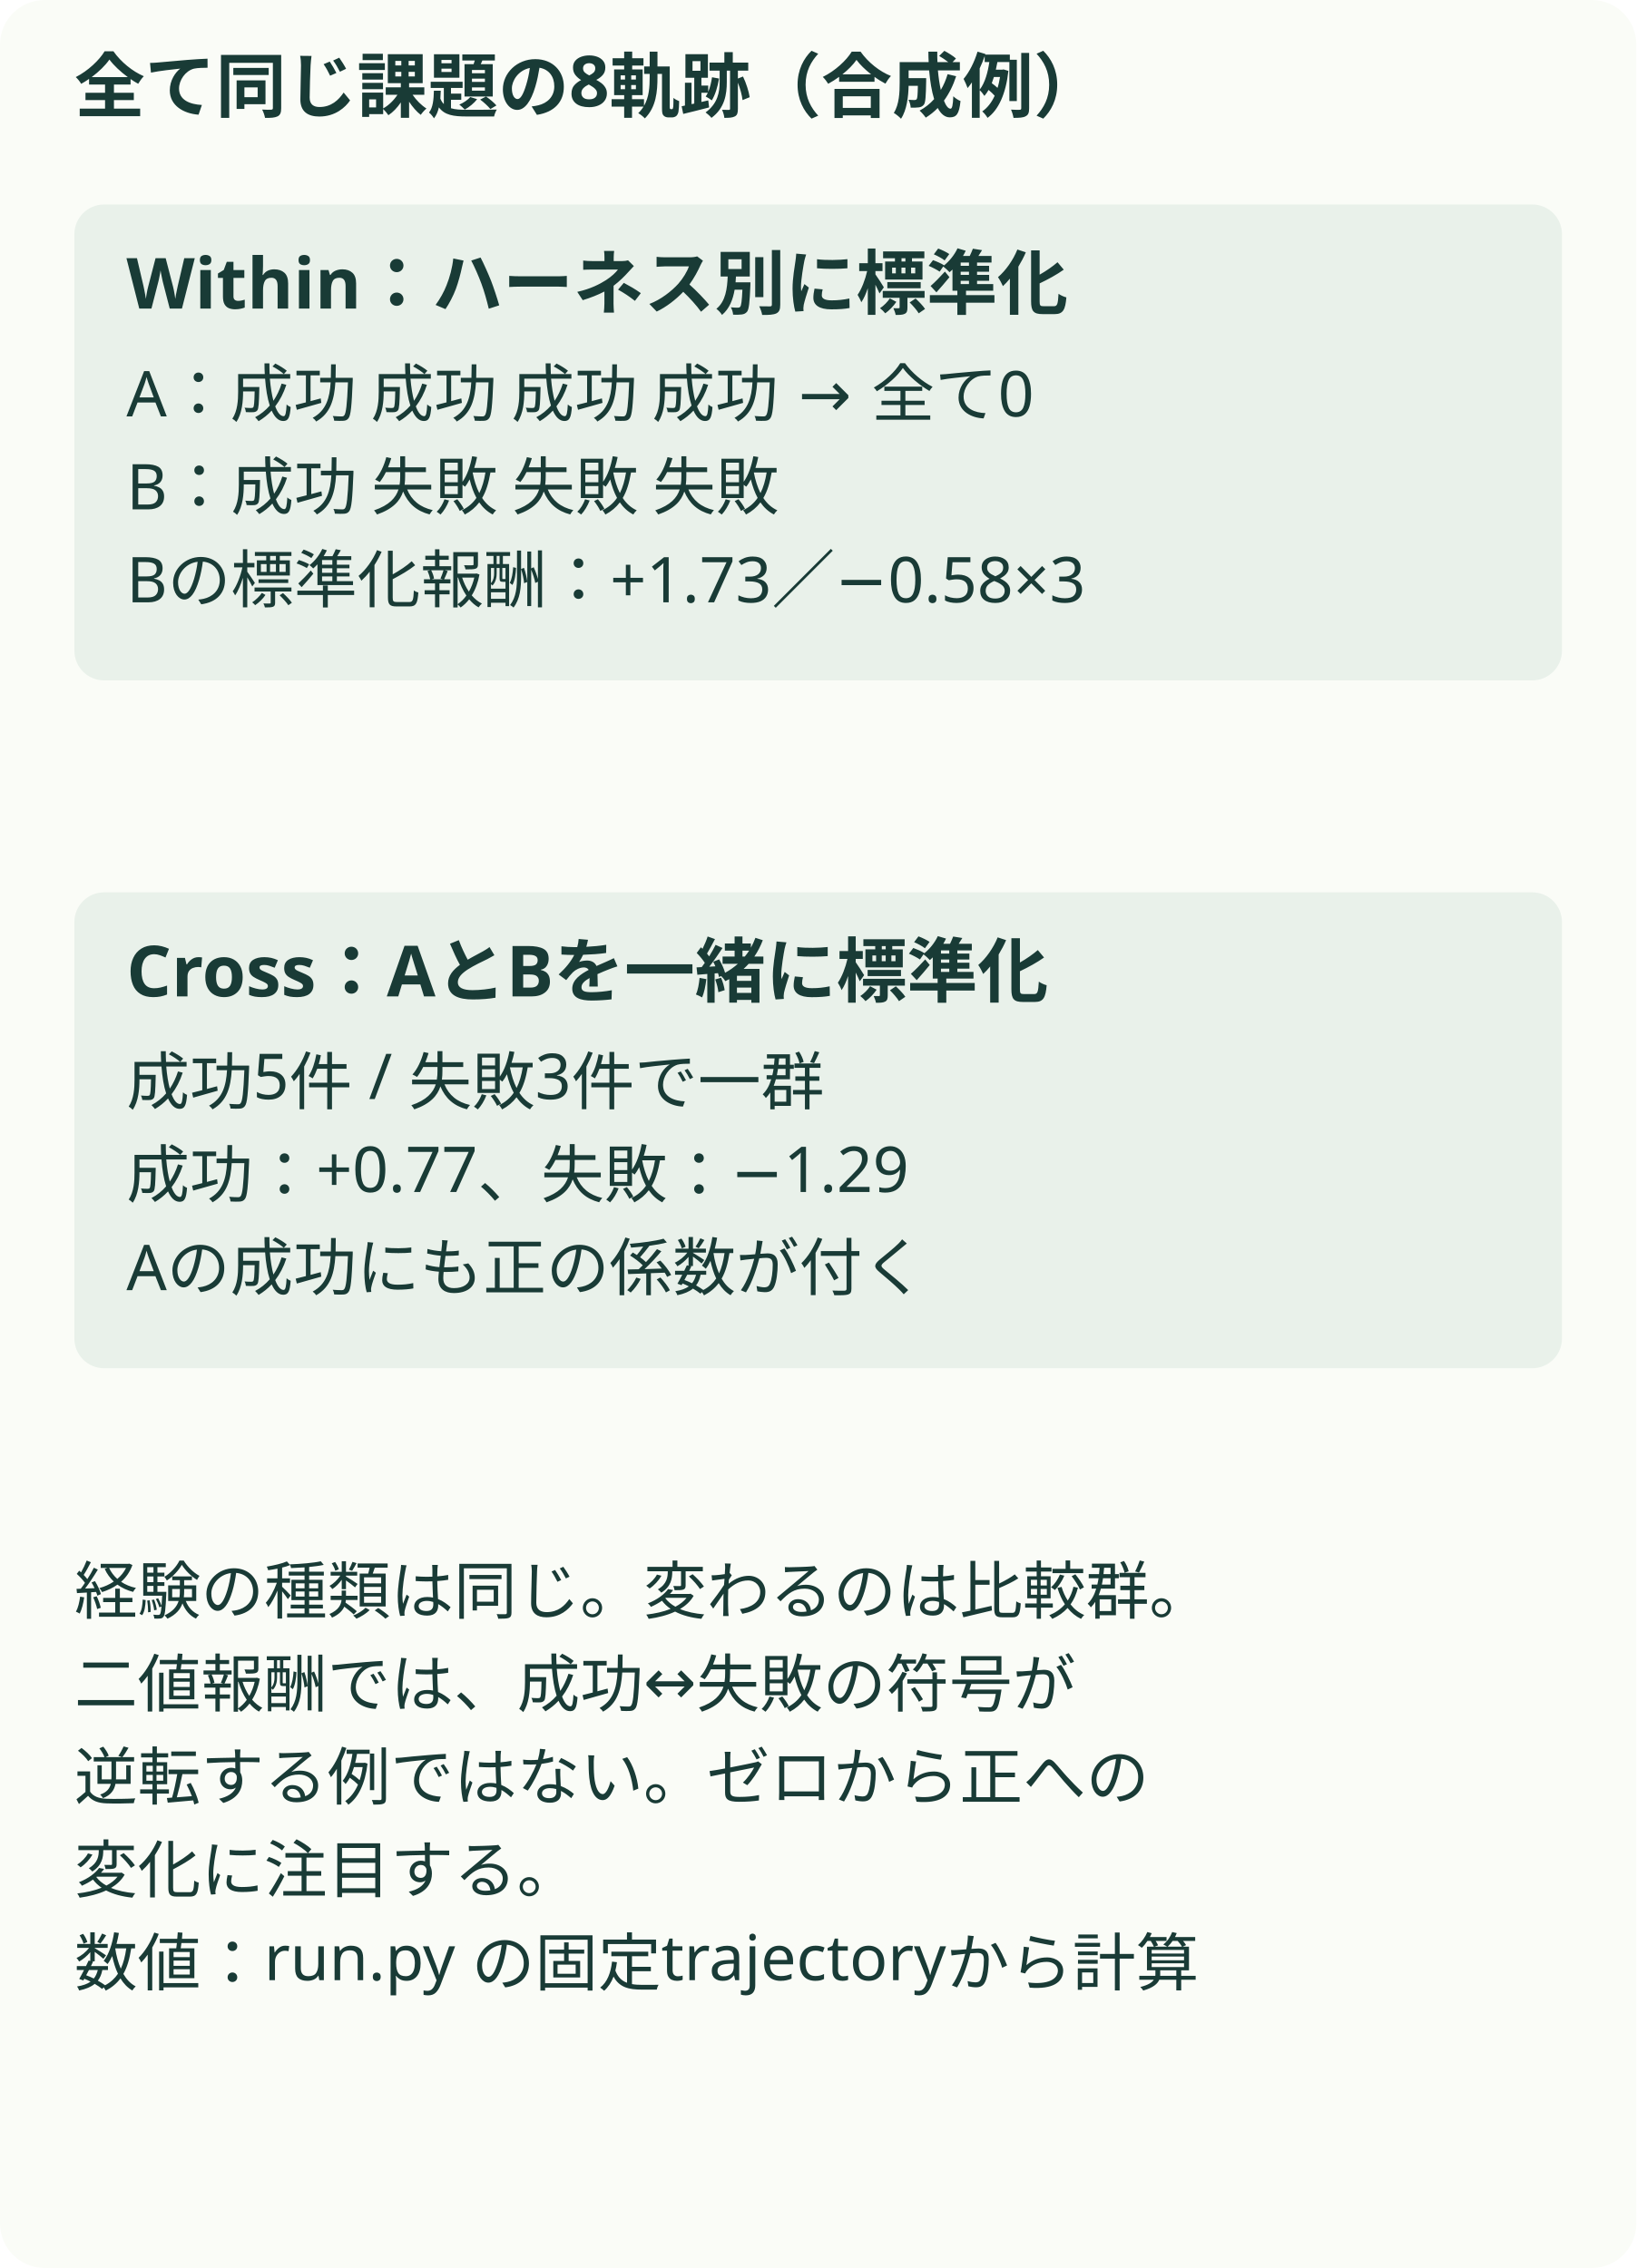
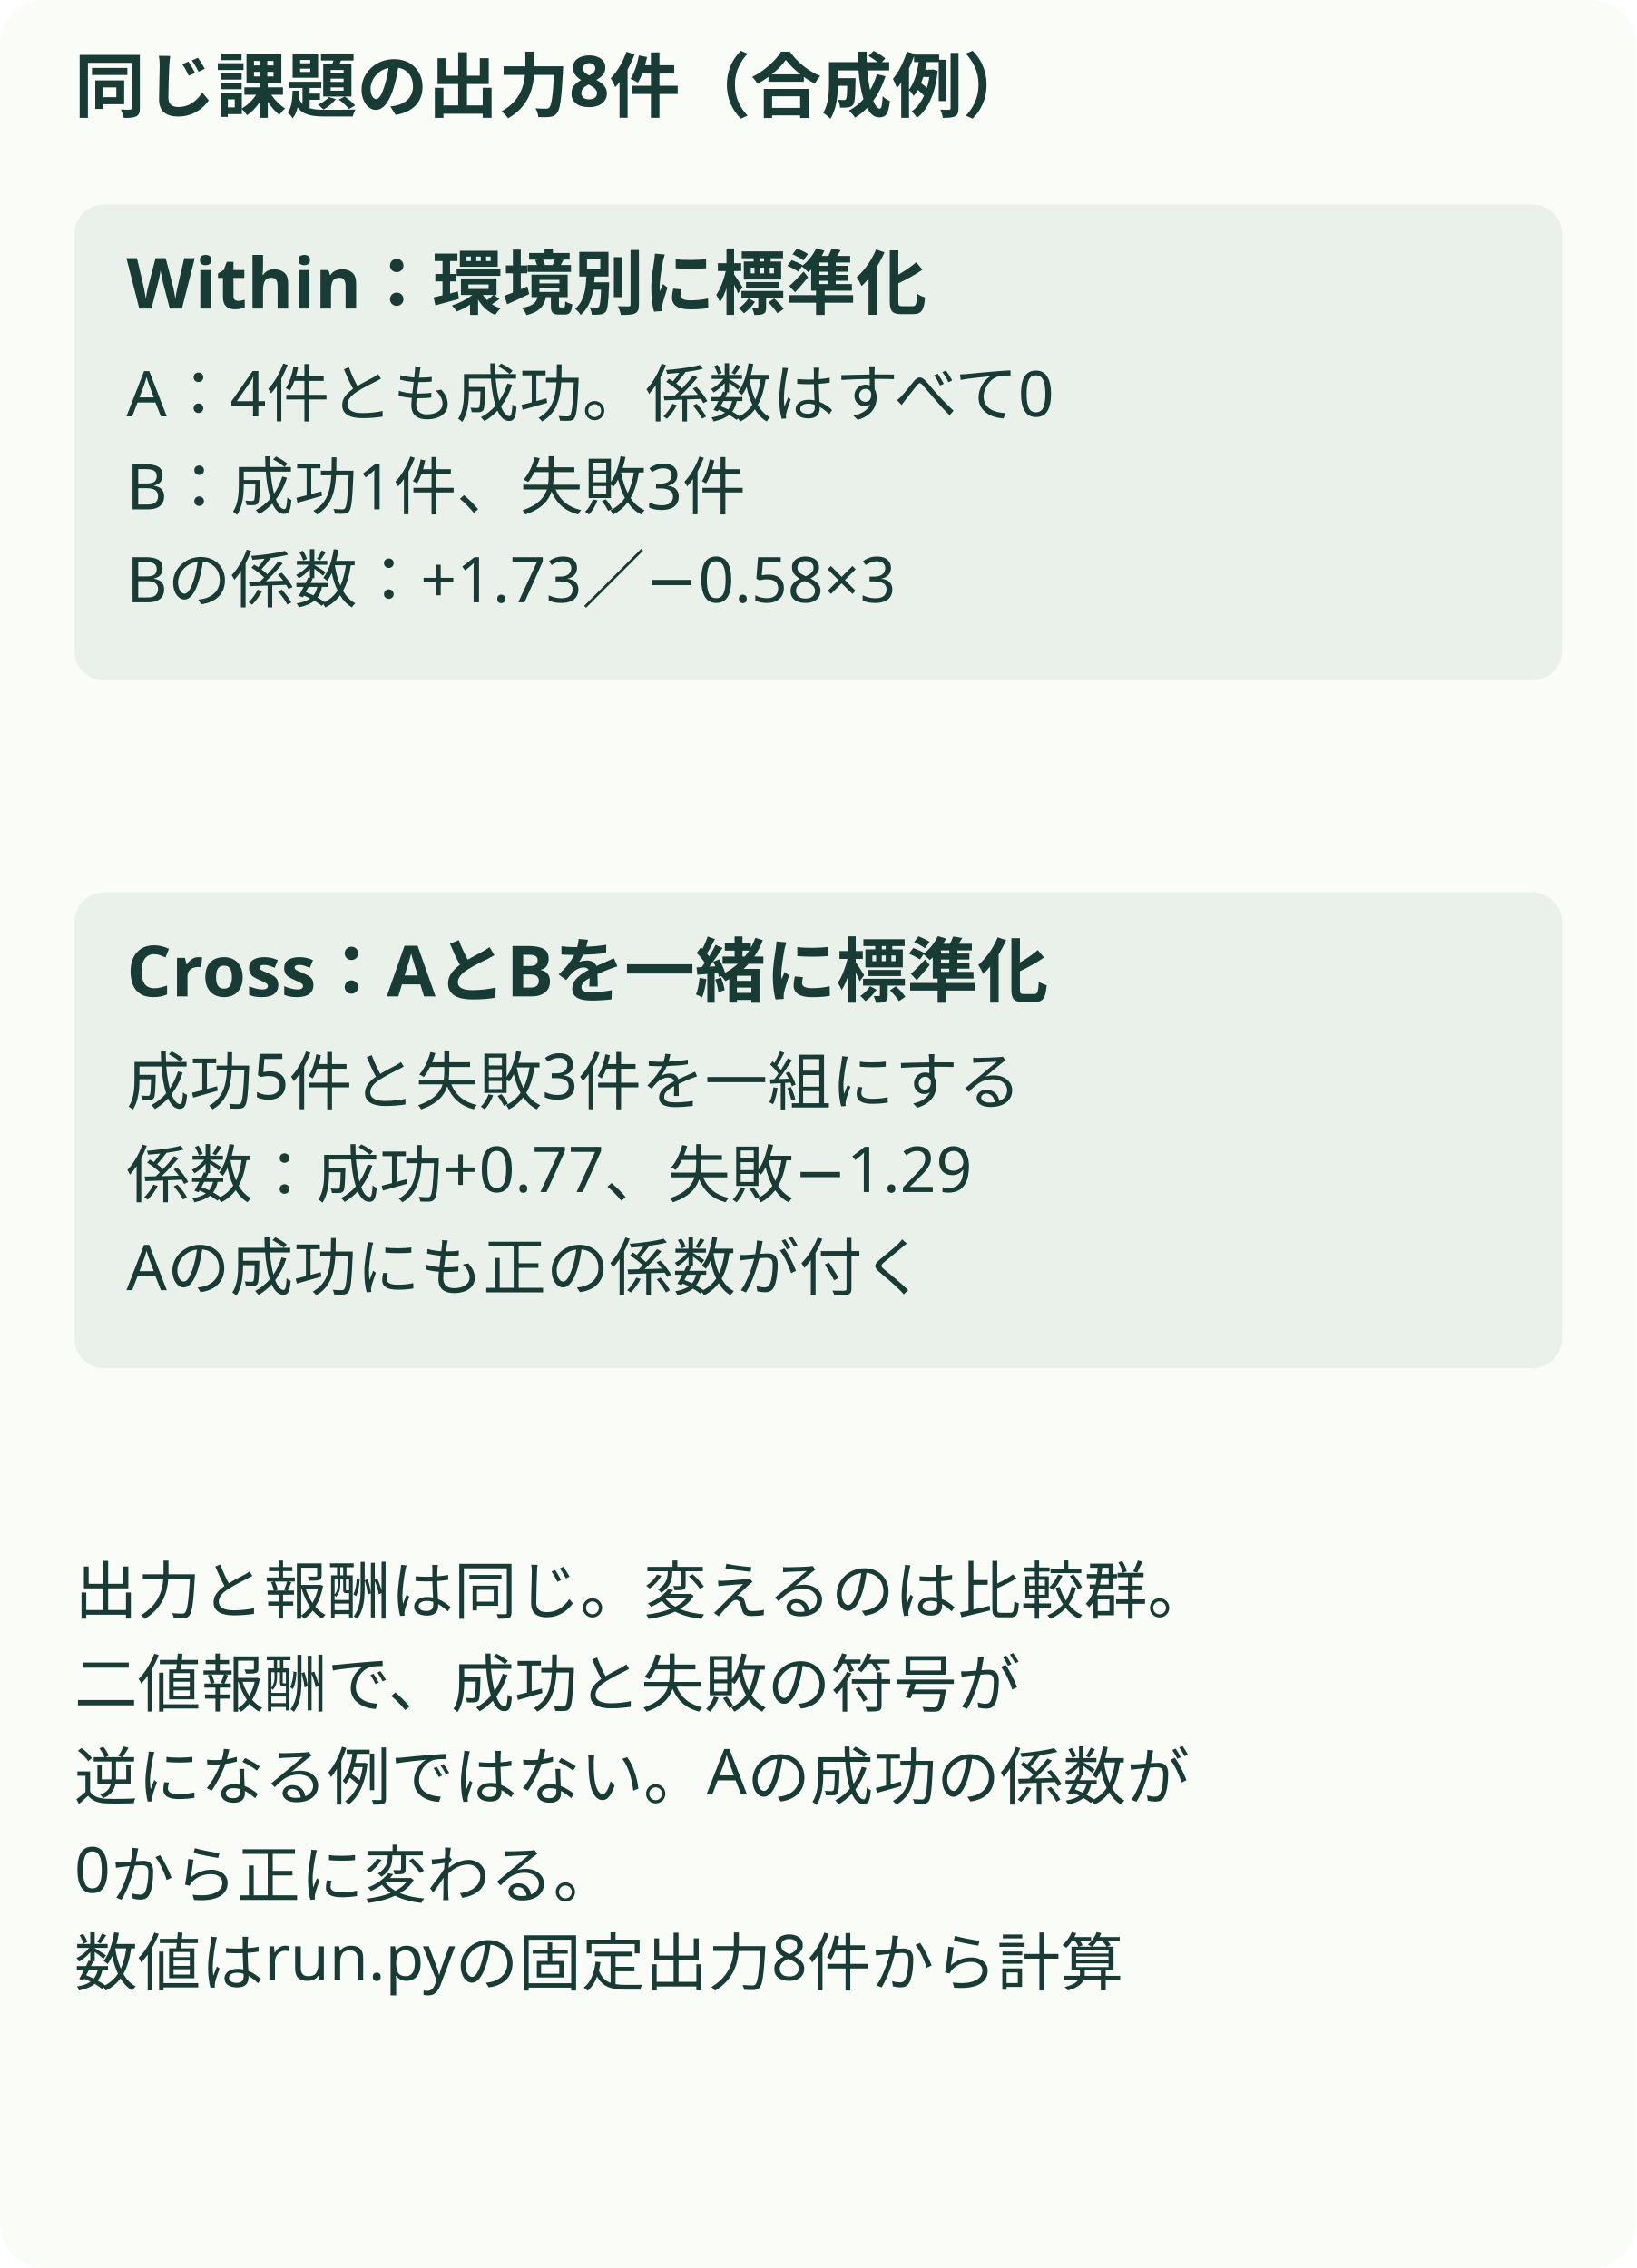
<svg xmlns="http://www.w3.org/2000/svg" viewBox="0 0 440 610" role="img" aria-labelledby="title desc">
  <defs>
    <marker id="arrow" markerWidth="8" markerHeight="8" refX="6" refY="3" orient="auto">
      <path d="M0,0 L6,3 L0,6" fill="#217661" />
    </marker>
  </defs>
  <rect width="440" height="610" rx="12" fill="#fafcf7" />
-   <text x="20" y="30" font-family="sans-serif" font-size="19" font-weight="bold" fill="#193b36">全て同じ課題の8軌跡（合成例）</text>
+   <text x="20" y="30" font-family="sans-serif" font-size="19" font-weight="bold" fill="#193b36">同じ課題の出力8件（合成例）</text>
  <rect x="20" y="55" width="400" height="128" rx="8" fill="#e9f1ea" stroke="none" />
-   <text x="34" y="83" font-family="sans-serif" font-size="19" font-weight="bold" fill="#193b36">Within：ハーネス別に標準化</text>
-   <text x="34" y="112" font-family="sans-serif" font-size="17" font-weight="normal" fill="#193b36">A：成功 成功 成功 成功 → 全て0</text>
-   <text x="34" y="137" font-family="sans-serif" font-size="17" font-weight="normal" fill="#193b36">B：成功 失敗 失敗 失敗</text>
-   <text x="34" y="162" font-family="sans-serif" font-size="17" font-weight="normal" fill="#193b36">Bの標準化報酬：+1.73／−0.58×3</text>
+   <text x="34" y="83" font-family="sans-serif" font-size="19" font-weight="bold" fill="#193b36">Within：環境別に標準化</text>
+   <text x="34" y="112" font-family="sans-serif" font-size="17" font-weight="normal" fill="#193b36">A：4件とも成功。係数はすべて0</text>
+   <text x="34" y="137" font-family="sans-serif" font-size="17" font-weight="normal" fill="#193b36">B：成功1件、失敗3件</text>
+   <text x="34" y="162" font-family="sans-serif" font-size="17" font-weight="normal" fill="#193b36">Bの係数：+1.73／−0.58×3</text>
  <rect x="20" y="240" width="400" height="128" rx="8" fill="#e9f1ea" stroke="none" />
  <text x="34" y="268" font-family="sans-serif" font-size="19" font-weight="bold" fill="#193b36">Cross：AとBを一緒に標準化</text>
-   <text x="34" y="297" font-family="sans-serif" font-size="17" font-weight="normal" fill="#193b36">成功5件 / 失敗3件で一群</text>
-   <text x="34" y="322" font-family="sans-serif" font-size="17" font-weight="normal" fill="#193b36">成功：+0.77、失敗：−1.29</text>
+   <text x="34" y="297" font-family="sans-serif" font-size="17" font-weight="normal" fill="#193b36">成功5件と失敗3件を一組にする</text>
+   <text x="34" y="322" font-family="sans-serif" font-size="17" font-weight="normal" fill="#193b36">係数：成功+0.77、失敗−1.29</text>
  <text x="34" y="347" font-family="sans-serif" font-size="17" font-weight="normal" fill="#193b36">Aの成功にも正の係数が付く</text>
-   <text x="20" y="434" font-family="sans-serif" font-size="17" font-weight="normal" fill="#193b36">経験の種類は同じ。変わるのは比較群。</text>
-   <text x="20" y="459" font-family="sans-serif" font-size="17" font-weight="normal" fill="#193b36">二値報酬では、成功↔失敗の符号が</text>
-   <text x="20" y="484" font-family="sans-serif" font-size="17" font-weight="normal" fill="#193b36">逆転する例ではない。ゼロから正への</text>
-   <text x="20" y="509" font-family="sans-serif" font-size="17" font-weight="normal" fill="#193b36">変化に注目する。</text>
-   <text x="20" y="534" font-family="sans-serif" font-size="17" font-weight="normal" fill="#193b36">数値：run.py の固定trajectoryから計算</text>
+   <text x="20" y="434" font-family="sans-serif" font-size="17" font-weight="normal" fill="#193b36">出力と報酬は同じ。変えるのは比較群。</text>
+   <text x="20" y="459" font-family="sans-serif" font-size="17" font-weight="normal" fill="#193b36">二値報酬で、成功と失敗の符号が</text>
+   <text x="20" y="484" font-family="sans-serif" font-size="17" font-weight="normal" fill="#193b36">逆になる例ではない。Aの成功の係数が</text>
+   <text x="20" y="509" font-family="sans-serif" font-size="17" font-weight="normal" fill="#193b36">0から正に変わる。</text>
+   <text x="20" y="534" font-family="sans-serif" font-size="17" font-weight="normal" fill="#193b36">数値はrun.pyの固定出力8件から計算</text>
</svg>
